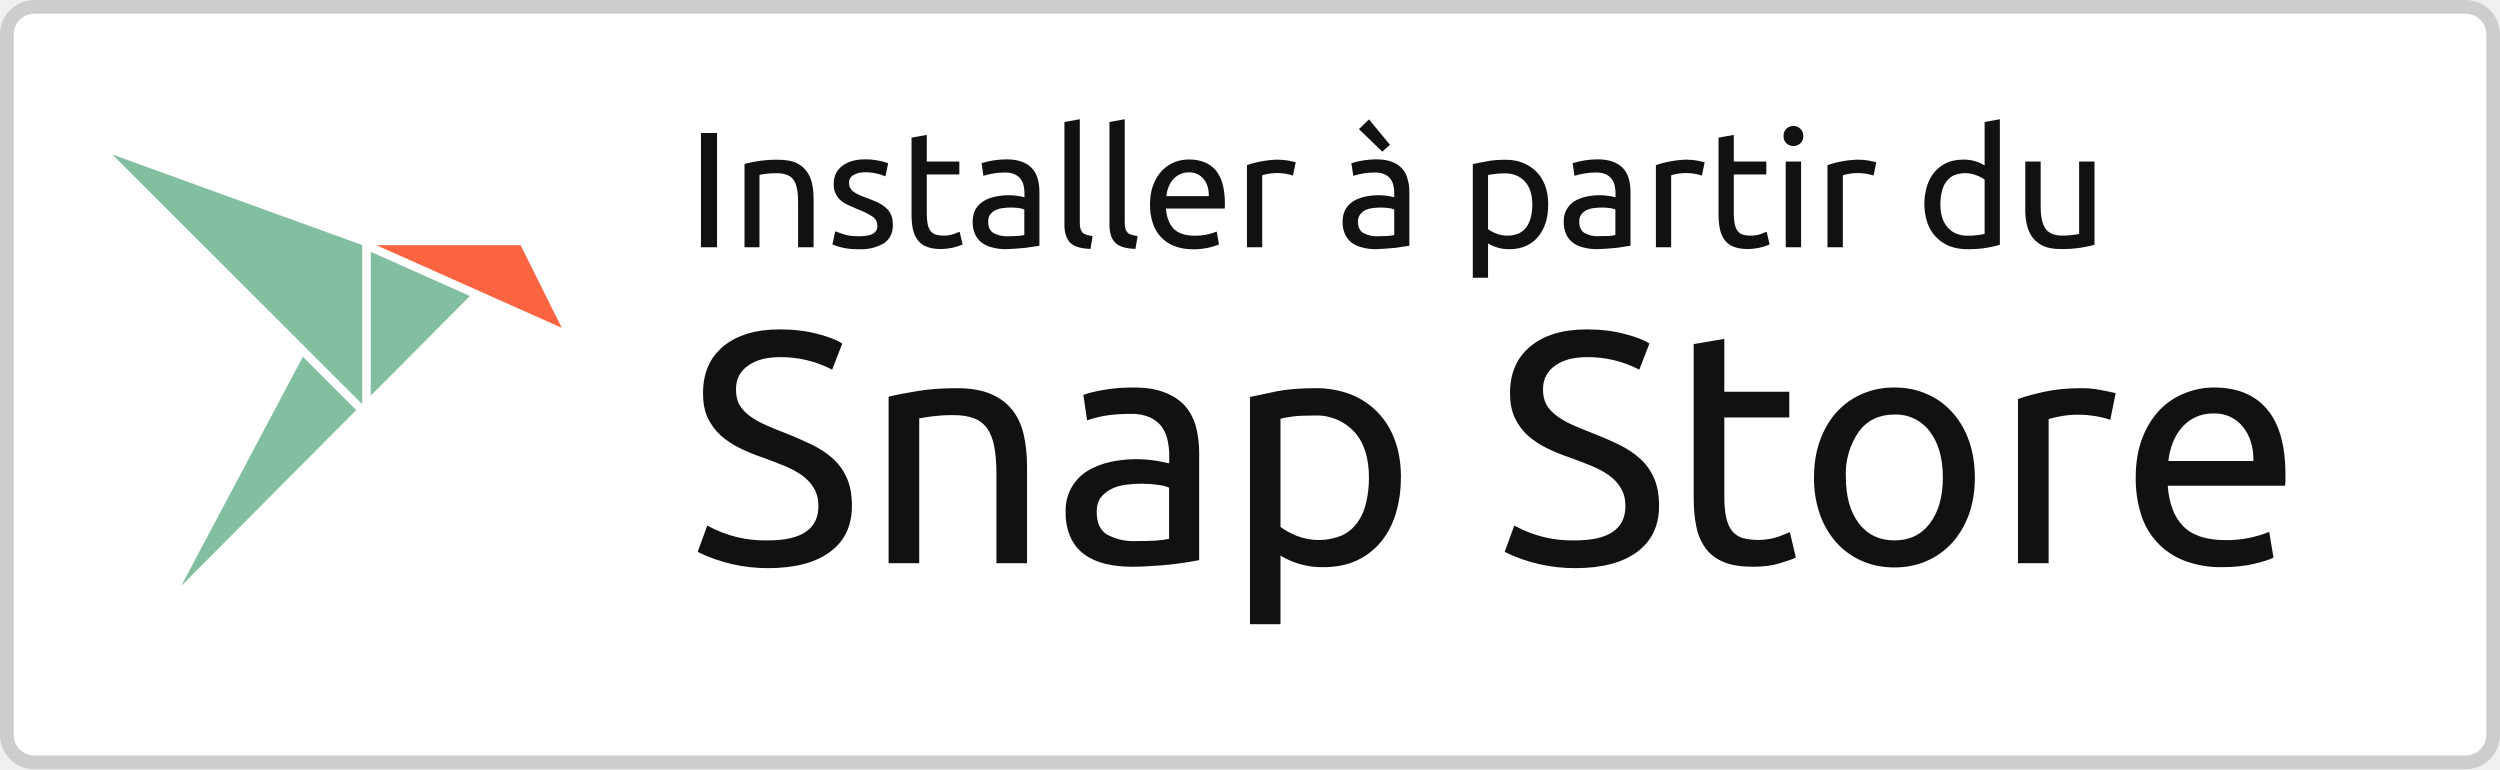
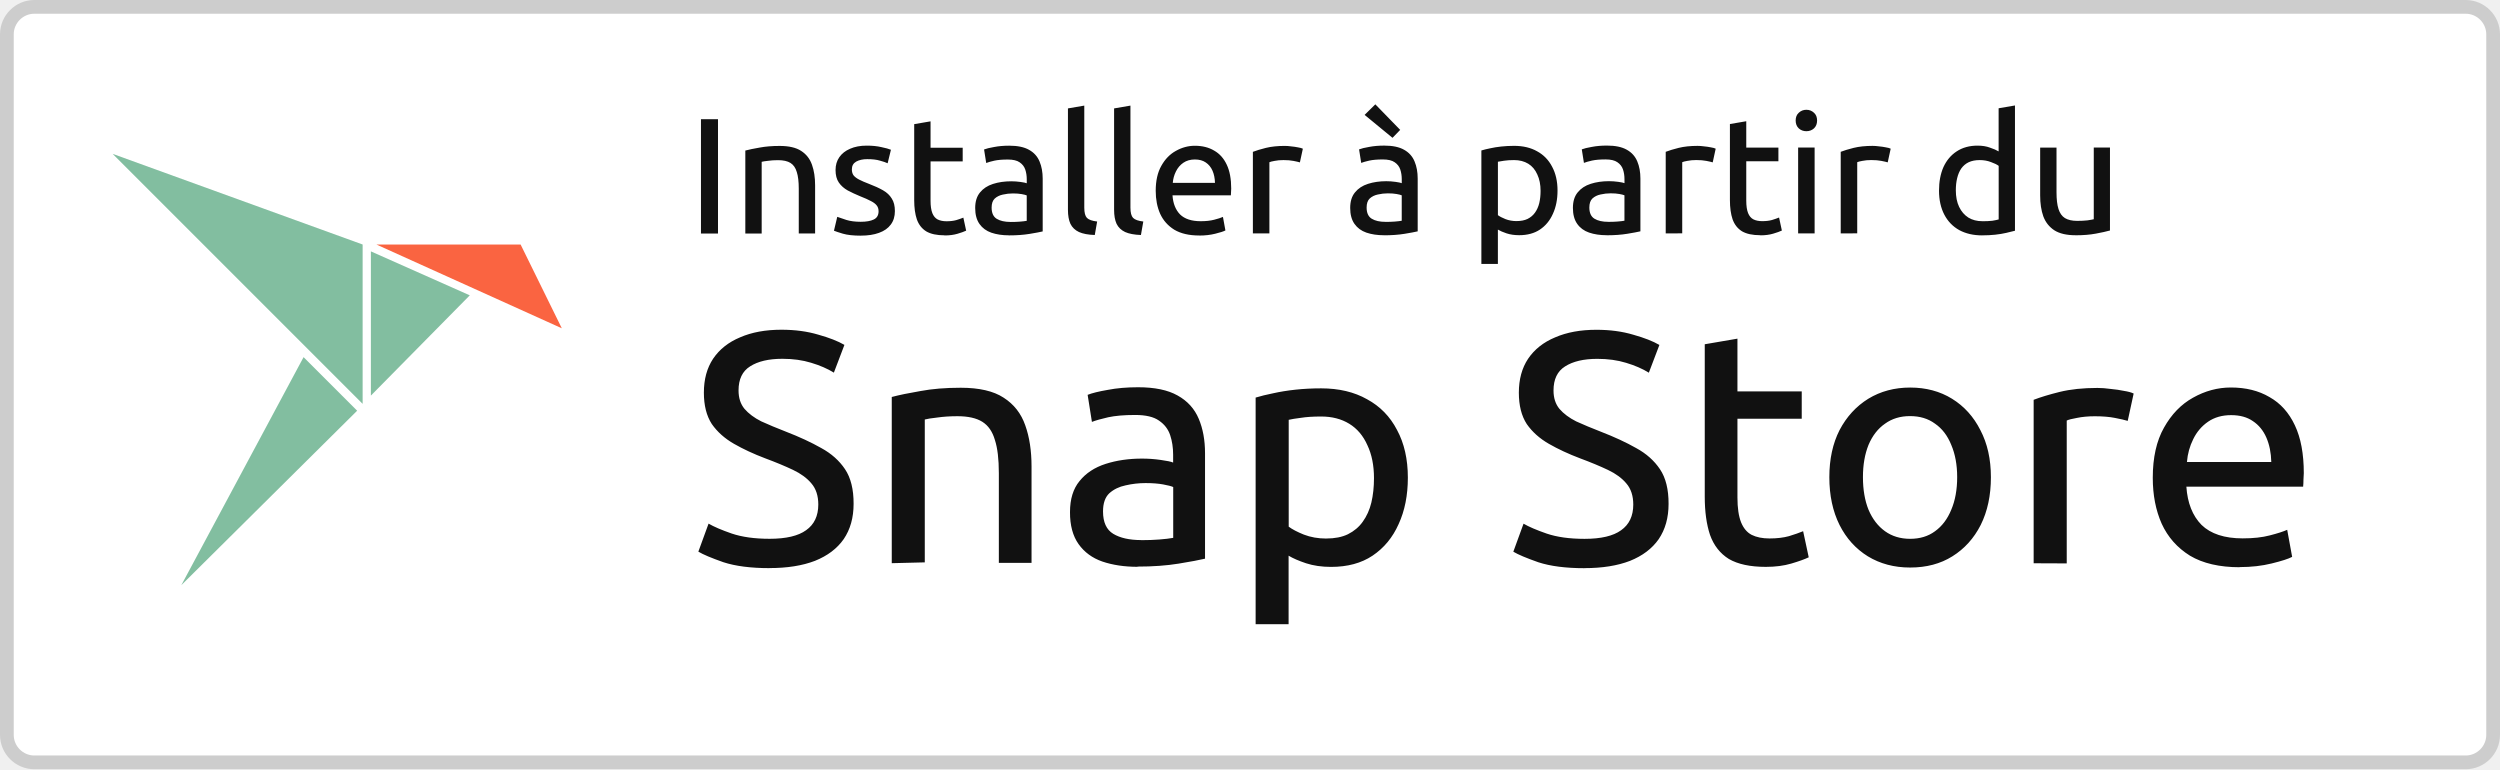
- <svg xmlns="http://www.w3.org/2000/svg" width="182" height="56">
-   <g fill="none" fill-rule="evenodd">
-     <rect stroke="#CDCDCD" fill="#FFF" x=".5" y=".5" width="181" height="55" rx="2" />
-     <g fill-rule="nonzero">
-       <path d="M26.99 28.8V18.33l7.22 3.22-7.22 7.25zM13.2 42.64l8.85-16.67 3.88 3.88-12.73 12.8zm-5.05-31.4l18.22 6.6v11.58L8.16 11.23z" fill="#82BEA0" />
-       <path fill="#FA6441" d="M37.9 17.85H27.4l13.5 6.02z" />
+ <svg xmlns="http://www.w3.org/2000/svg" id="a" enable-background="new 0 0 182 56" version="1.1" viewBox="0 0 182 56">
+   <style id="b" type="text/css">.st0 {
+ 			fill-rule: evenodd;
+ 			clip-rule: evenodd;
+ 			fill: #FFFFFF;
+ 			stroke: #CDCDCD;
+ 		}
+ 
+ 		.st1 {
+ 			fill: #82BEA0;
+ 		}
+ 
+ 		.st2 {
+ 			fill: #FA6441;
+ 		}
+ 
+ 		.st3 {
+ 			fill: #111111;
+ 		}
+ 
+ 		.st4 {
+ 			font-family: 'Ubuntu';
+ 		}
+ 
+ 		.st5 {
+ 			font-size: 12px;
+ 			font-weight: 500;
+ 		}
+ 
+ 		.st6 {
+ 			font-size: 24px;
+ 			font-weight: 500;
+ 		}</style>
+   <g id="e">
+     <g id="f">
+       <path id="g" class="st0" d="m2.5 0.5h177c1.1 0 2 0.9 2 2v51c0 1.1-0.9 2-2 2h-177c-1.1 0-2-0.9-2-2v-51c0-1.1 0.9-2 2-2z" />
+       <g id="h" transform="translate(8 11)">
+         <path id="i" class="st1" d="M19,17.8V7.3l7.2,3.2L19,17.8z M5.2,31.6L14.1,15l3.9,3.9L5.2,31.6z M0.2,0.2l18.2,6.6v11.6     L0.2,0.2z" />
+         <polygon id="j" class="st2" points="29.9 6.8 19.4 6.8 32.9 12.9" />
+       </g>
+       <path id="k" class="st3 st4 st5" transform="translate(50,17)" d="m1.03 0v-8.32h1.24v8.32zm3.23 0v-6.04q0.408-0.108 1.04-0.216 0.636-0.12 1.46-0.12 1.01 0 1.56 0.36 0.564 0.36 0.792 1.01 0.228 0.636 0.228 1.5v3.5h-1.19v-3.26q0-0.768-0.144-1.21-0.132-0.456-0.456-0.66t-0.912-0.204q-0.396 0-0.732 0.048-0.324 0.036-0.456 0.072v5.22zm8.41 0.156q-0.816 0-1.31-0.144-0.48-0.144-0.648-0.216l0.24-1.01q0.24 0.084 0.672 0.228 0.432 0.132 1.04 0.132t0.948-0.168q0.348-0.168 0.348-0.6 0-0.264-0.144-0.432-0.132-0.168-0.42-0.312-0.288-0.156-0.78-0.348-0.492-0.204-0.9-0.42-0.408-0.228-0.648-0.576t-0.24-0.912q0-0.54 0.276-0.936t0.78-0.612q0.516-0.228 1.21-0.228 0.612 0 1.07 0.108 0.468 0.096 0.696 0.192l-0.24 0.984q-0.204-0.096-0.564-0.192-0.348-0.108-0.924-0.108-0.48 0-0.804 0.18-0.312 0.18-0.312 0.564 0 0.264 0.12 0.432 0.132 0.168 0.408 0.312t0.72 0.312q0.6 0.228 1.02 0.468t0.636 0.6q0.228 0.348 0.228 0.912 0 0.588-0.3 0.984-0.288 0.396-0.852 0.6-0.552 0.204-1.33 0.204zm6.1-0.024q-0.852 0-1.34-0.288-0.48-0.3-0.684-0.876-0.192-0.576-0.192-1.39v-5.54l1.19-0.204v1.92h2.34v0.996h-2.34v2.87q0 0.564 0.132 0.9 0.132 0.324 0.384 0.456 0.264 0.132 0.648 0.132 0.408 0 0.708-0.084 0.312-0.096 0.516-0.18l0.204 0.948q-0.228 0.108-0.636 0.228t-0.924 0.12zm4.68 0q-0.72 0-1.28-0.192-0.552-0.192-0.864-0.636t-0.312-1.16q0-0.708 0.348-1.13 0.348-0.432 0.948-0.624t1.33-0.192q0.336 0 0.672 0.048 0.348 0.048 0.456 0.096v-0.288q0-0.384-0.108-0.708t-0.408-0.528q-0.288-0.204-0.864-0.204-0.6 0-0.984 0.084-0.372 0.084-0.588 0.168l-0.156-0.984q0.24-0.096 0.732-0.18 0.492-0.096 1.1-0.096 0.912 0 1.44 0.3 0.54 0.3 0.768 0.852 0.228 0.54 0.228 1.25v3.84q-0.3 0.072-0.96 0.18t-1.5 0.108zm0.12-0.972q0.372 0 0.672-0.024 0.312-0.024 0.504-0.06v-1.85q-0.108-0.048-0.372-0.096t-0.636-0.048-0.732 0.084q-0.348 0.072-0.588 0.288-0.228 0.216-0.228 0.66 0 0.588 0.372 0.816t1.01 0.228zm6.13 0.948q-0.72-0.024-1.15-0.216-0.432-0.204-0.624-0.6-0.18-0.396-0.18-1.02v-7.38l1.19-0.204v7.43q0 0.54 0.192 0.744 0.204 0.204 0.744 0.264zm3.36 0q-0.72-0.024-1.15-0.216-0.432-0.204-0.624-0.6-0.18-0.396-0.18-1.02v-7.38l1.19-0.204v7.43q0 0.54 0.192 0.744 0.204 0.204 0.744 0.264zm4.24 0.036q-1.1 0-1.81-0.42-0.696-0.432-1.03-1.16-0.324-0.732-0.324-1.67 0-1.1 0.408-1.82 0.408-0.732 1.06-1.09 0.66-0.372 1.38-0.372 0.816 0 1.4 0.348 0.6 0.336 0.924 1.03 0.324 0.684 0.324 1.74 0 0.108-0.012 0.24 0 0.132-0.012 0.252h-4.25q0.06 0.888 0.552 1.39 0.504 0.492 1.5 0.492 0.576 0 0.984-0.108 0.42-0.108 0.636-0.204l0.18 0.984q-0.204 0.108-0.744 0.24-0.528 0.132-1.16 0.132zm-1.92-3.83h3.07q-0.012-0.504-0.18-0.888t-0.492-0.6q-0.312-0.216-0.792-0.216-0.492 0-0.84 0.24t-0.54 0.636q-0.192 0.384-0.228 0.828zm5.83 3.68v-5.94q0.372-0.144 0.948-0.288 0.588-0.144 1.37-0.144 0.228 0 0.48 0.036 0.264 0.024 0.492 0.072 0.228 0.036 0.348 0.096l-0.216 0.996q-0.156-0.048-0.468-0.108-0.3-0.06-0.732-0.06-0.36 0-0.648 0.06-0.276 0.048-0.372 0.096v5.18zm9.54 0.132q-0.72 0-1.28-0.192-0.552-0.192-0.864-0.636t-0.312-1.16q0-0.708 0.348-1.13 0.348-0.432 0.948-0.624t1.33-0.192q0.336 0 0.672 0.048 0.348 0.048 0.456 0.096v-0.288q0-0.384-0.108-0.708t-0.408-0.528q-0.288-0.204-0.864-0.204-0.6 0-0.984 0.084-0.372 0.084-0.588 0.168l-0.156-0.984q0.24-0.096 0.732-0.18 0.492-0.096 1.1-0.096 0.912 0 1.44 0.3 0.54 0.3 0.768 0.852 0.228 0.54 0.228 1.25v3.84q-0.3 0.072-0.96 0.18t-1.5 0.108zm0.12-0.972q0.372 0 0.672-0.024 0.312-0.024 0.504-0.06v-1.85q-0.108-0.048-0.372-0.096t-0.636-0.048-0.732 0.084q-0.348 0.072-0.588 0.288-0.228 0.216-0.228 0.66 0 0.588 0.372 0.816t1.01 0.228zm0.504-6.12-2.03-1.67 0.78-0.768 1.81 1.86zm6.47 9.18v-8.26q0.276-0.084 0.636-0.156 0.372-0.084 0.816-0.132t0.936-0.048q0.972 0 1.67 0.396 0.708 0.384 1.09 1.12 0.396 0.732 0.396 1.74 0 0.96-0.336 1.69-0.324 0.732-0.948 1.15-0.612 0.408-1.51 0.408-0.504 0-0.912-0.132-0.396-0.132-0.636-0.276v2.5zm2.57-3.12q0.468 0 0.792-0.156 0.336-0.168 0.54-0.456 0.216-0.3 0.312-0.696 0.096-0.408 0.096-0.888 0-0.696-0.24-1.2-0.228-0.516-0.66-0.78t-1.03-0.264q-0.432 0-0.732 0.048-0.288 0.036-0.444 0.072v3.89q0.192 0.144 0.552 0.288 0.372 0.144 0.816 0.144zm6.55 1.03q-0.72 0-1.28-0.192-0.552-0.192-0.864-0.636t-0.312-1.16q0-0.708 0.348-1.13 0.348-0.432 0.948-0.624t1.33-0.192q0.336 0 0.672 0.048 0.348 0.048 0.456 0.096v-0.288q0-0.384-0.108-0.708t-0.408-0.528q-0.288-0.204-0.864-0.204-0.6 0-0.984 0.084-0.372 0.084-0.588 0.168l-0.156-0.984q0.24-0.096 0.732-0.18 0.492-0.096 1.1-0.096 0.912 0 1.44 0.3 0.54 0.3 0.768 0.852 0.228 0.54 0.228 1.25v3.84q-0.3 0.072-0.96 0.18t-1.5 0.108zm0.12-0.972q0.372 0 0.672-0.024 0.312-0.024 0.504-0.06v-1.85q-0.108-0.048-0.372-0.096t-0.636-0.048-0.732 0.084q-0.348 0.072-0.588 0.288-0.228 0.216-0.228 0.66 0 0.588 0.372 0.816t1.01 0.228zm4.18 0.84v-5.94q0.372-0.144 0.948-0.288 0.588-0.144 1.37-0.144 0.228 0 0.48 0.036 0.264 0.024 0.492 0.072 0.228 0.036 0.348 0.096l-0.216 0.996q-0.156-0.048-0.468-0.108-0.3-0.06-0.732-0.06-0.36 0-0.648 0.06-0.276 0.048-0.372 0.096v5.18zm6.89 0.132q-0.852 0-1.34-0.288-0.48-0.3-0.684-0.876-0.192-0.576-0.192-1.39v-5.54l1.19-0.204v1.92h2.34v0.996h-2.34v2.87q0 0.564 0.132 0.9 0.132 0.324 0.384 0.456 0.264 0.132 0.648 0.132 0.408 0 0.708-0.084 0.312-0.096 0.516-0.18l0.204 0.948q-0.228 0.108-0.636 0.228t-0.924 0.12zm2.75-0.132v-6.25h1.2v6.25zm0.6-7.44q-0.324 0-0.552-0.204-0.228-0.216-0.228-0.576t0.228-0.564q0.228-0.216 0.552-0.216t0.552 0.216q0.228 0.204 0.228 0.564t-0.228 0.576q-0.228 0.204-0.552 0.204zm2.5 7.44v-5.94q0.372-0.144 0.948-0.288 0.588-0.144 1.37-0.144 0.228 0 0.48 0.036 0.264 0.024 0.492 0.072 0.228 0.036 0.348 0.096l-0.216 0.996q-0.156-0.048-0.468-0.108-0.3-0.06-0.732-0.06-0.36 0-0.648 0.06-0.276 0.048-0.372 0.096v5.18zm10.3 0.144q-0.96 0-1.67-0.384-0.708-0.396-1.09-1.13t-0.384-1.74q0-0.984 0.324-1.72 0.336-0.732 0.96-1.14 0.636-0.42 1.52-0.42 0.516 0 0.9 0.144 0.396 0.132 0.636 0.276v-3.14l1.19-0.204v9.12q-0.264 0.072-0.636 0.156-0.36 0.084-0.804 0.132t-0.948 0.048zm0.012-1.03q0.432 0 0.732-0.036 0.3-0.048 0.456-0.096v-3.9q-0.192-0.144-0.564-0.276-0.372-0.144-0.816-0.144-0.468 0-0.804 0.156-0.324 0.156-0.54 0.456-0.204 0.3-0.3 0.708-0.096 0.396-0.096 0.876 0 0.708 0.24 1.21t0.672 0.78q0.432 0.264 1.02 0.264zm6.79 1.02q-0.984 0-1.55-0.36-0.564-0.372-0.804-1.02-0.228-0.648-0.228-1.51v-3.49h1.19v3.26q0 0.756 0.144 1.21 0.144 0.456 0.468 0.66 0.336 0.204 0.9 0.204 0.396 0 0.732-0.036 0.336-0.048 0.468-0.084v-5.22h1.18v6.04q-0.384 0.108-1.03 0.228-0.636 0.12-1.46 0.12z" fill="#111" aria-label="Installer à partir du" />
+       <path id="l" class="st3 st4 st6" transform="translate(50,41)" d="m6.02 0.36q-2.04 0-3.36-0.432-1.3-0.456-1.82-0.768l0.744-2.04q0.576 0.336 1.68 0.72 1.13 0.384 2.76 0.384 1.8 0 2.66-0.624 0.888-0.624 0.888-1.87 0-0.96-0.504-1.54-0.48-0.576-1.34-0.984t-2.02-0.84q-1.27-0.48-2.28-1.06t-1.61-1.44q-0.576-0.888-0.576-2.28 0-1.46 0.672-2.47 0.696-1.03 1.97-1.56 1.27-0.552 3-0.552 1.49 0 2.69 0.36 1.2 0.336 1.9 0.744l-0.768 2.02q-0.696-0.432-1.66-0.72-0.936-0.288-2.09-0.288-1.49 0-2.35 0.552-0.84 0.528-0.84 1.75 0 0.816 0.432 1.34 0.456 0.528 1.22 0.912 0.792 0.36 1.78 0.744 1.49 0.576 2.59 1.2 1.1 0.6 1.73 1.54t0.624 2.52q0 1.51-0.72 2.57-0.72 1.03-2.09 1.58-1.37 0.528-3.31 0.528zm8.9-0.36v-12.1q0.816-0.216 2.09-0.432 1.27-0.24 2.93-0.24 2.02 0 3.12 0.72 1.13 0.72 1.58 2.02 0.456 1.27 0.456 3v7.01h-2.38v-6.53q0-1.54-0.288-2.42-0.264-0.912-0.912-1.32t-1.82-0.408q-0.792 0-1.46 0.096-0.648 0.072-0.912 0.144v10.4zm17.9 0.264q-1.44 0-2.57-0.384-1.1-0.384-1.73-1.27t-0.624-2.33q0-1.42 0.696-2.26 0.696-0.864 1.9-1.25t2.66-0.384q0.672 0 1.34 0.096 0.696 0.096 0.912 0.192v-0.576q0-0.768-0.216-1.42t-0.816-1.06q-0.576-0.408-1.73-0.408-1.2 0-1.97 0.168-0.744 0.168-1.18 0.336l-0.312-1.97q0.48-0.192 1.46-0.36 0.984-0.192 2.21-0.192 1.82 0 2.88 0.6 1.08 0.6 1.54 1.7 0.456 1.08 0.456 2.5v7.68q-0.6 0.144-1.92 0.36t-3 0.216zm0.24-1.94q0.744 0 1.34-0.048 0.624-0.048 1.01-0.12v-3.7q-0.216-0.096-0.744-0.192t-1.27-0.096-1.46 0.168q-0.696 0.144-1.18 0.576-0.456 0.432-0.456 1.32 0 1.18 0.744 1.63t2.02 0.456zm8.35 6.12v-16.5q0.552-0.168 1.27-0.312 0.744-0.168 1.63-0.264t1.87-0.096q1.94 0 3.34 0.792 1.42 0.768 2.18 2.23 0.792 1.46 0.792 3.48 0 1.92-0.672 3.38-0.648 1.46-1.9 2.3-1.22 0.816-3.02 0.816-1.01 0-1.82-0.264-0.792-0.264-1.27-0.552v4.99zm5.14-6.24q0.936 0 1.58-0.312 0.672-0.336 1.08-0.912 0.432-0.6 0.624-1.39 0.192-0.816 0.192-1.78 0-1.39-0.48-2.4-0.456-1.03-1.32-1.56t-2.06-0.528q-0.864 0-1.46 0.096-0.576 0.072-0.888 0.144v7.78q0.384 0.288 1.1 0.576 0.744 0.288 1.63 0.288zm18.8 2.16q-2.04 0-3.36-0.432-1.3-0.456-1.82-0.768l0.744-2.04q0.576 0.336 1.68 0.72 1.13 0.384 2.76 0.384 1.8 0 2.66-0.624 0.888-0.624 0.888-1.87 0-0.96-0.504-1.54-0.48-0.576-1.34-0.984t-2.02-0.84q-1.27-0.48-2.28-1.06t-1.61-1.44q-0.576-0.888-0.576-2.28 0-1.46 0.672-2.47 0.696-1.03 1.97-1.56 1.27-0.552 3-0.552 1.49 0 2.69 0.36 1.2 0.336 1.9 0.744l-0.768 2.02q-0.696-0.432-1.66-0.72-0.936-0.288-2.09-0.288-1.49 0-2.35 0.552-0.84 0.528-0.84 1.75 0 0.816 0.432 1.34 0.456 0.528 1.22 0.912 0.792 0.36 1.78 0.744 1.49 0.576 2.59 1.2 1.1 0.6 1.73 1.54t0.624 2.52q0 1.51-0.72 2.57-0.72 1.03-2.09 1.58-1.37 0.528-3.31 0.528zm13.2-0.096q-1.7 0-2.69-0.576-0.96-0.6-1.37-1.75-0.384-1.15-0.384-2.78v-11.1l2.38-0.408v3.84h4.68v1.99h-4.68v5.74q0 1.13 0.264 1.8 0.264 0.648 0.768 0.912 0.528 0.264 1.3 0.264 0.816 0 1.42-0.168 0.624-0.192 1.03-0.36l0.408 1.9q-0.456 0.216-1.27 0.456t-1.85 0.24zm10.5 0.048q-1.73 0-3.07-0.816-1.32-0.816-2.06-2.28-0.744-1.49-0.744-3.48 0-1.97 0.744-3.43 0.768-1.46 2.09-2.28 1.34-0.816 3.05-0.816 1.73 0 3.05 0.816t2.06 2.28q0.768 1.46 0.768 3.43 0 1.99-0.744 3.48-0.744 1.46-2.06 2.28-1.3 0.816-3.07 0.816zm0-2.09q1.08 0 1.82-0.552 0.768-0.552 1.18-1.56 0.432-1.01 0.432-2.38 0-1.34-0.432-2.35-0.408-1.01-1.18-1.54-0.744-0.552-1.82-0.552-1.06 0-1.82 0.552-0.768 0.528-1.2 1.54-0.408 1.01-0.408 2.35 0 1.37 0.408 2.38 0.432 1.01 1.2 1.56t1.82 0.552zm9 1.78v-11.9q0.744-0.288 1.9-0.576 1.18-0.288 2.74-0.288 0.456 0 0.96 0.072 0.528 0.048 0.984 0.144 0.456 0.072 0.696 0.192l-0.432 1.99q-0.312-0.096-0.936-0.216-0.6-0.12-1.46-0.12-0.72 0-1.3 0.12-0.552 0.096-0.744 0.192v10.4zm15 0.288q-2.21 0-3.62-0.84-1.39-0.864-2.06-2.33-0.648-1.46-0.648-3.34 0-2.21 0.816-3.65 0.816-1.46 2.11-2.18 1.32-0.744 2.76-0.744 1.63 0 2.81 0.696 1.2 0.672 1.85 2.06 0.648 1.37 0.648 3.48 0 0.216-0.024 0.48 0 0.264-0.024 0.504h-8.5q0.12 1.78 1.1 2.78 1.01 0.984 3 0.984 1.15 0 1.97-0.216 0.84-0.216 1.27-0.408l0.36 1.97q-0.408 0.216-1.49 0.48-1.06 0.264-2.33 0.264zm-3.84-7.66h6.14q-0.024-1.01-0.36-1.78t-0.984-1.2q-0.624-0.432-1.58-0.432-0.984 0-1.68 0.48t-1.08 1.27q-0.384 0.768-0.456 1.66z" fill="#111" aria-label="Snap Store" />
    </g>
-     <path d="M51.03 9.68h1.17V18h-1.17V9.68zm3.16 2.26a8.82 8.82 0 012.48-.31c.5 0 .91.07 1.24.2.33.15.59.34.78.6.2.25.34.55.42.9.08.35.12.74.12 1.17V18H58.1v-3.26c0-.39-.02-.72-.08-.99-.05-.27-.13-.49-.25-.66a1.02 1.02 0 00-.48-.36 2.1 2.1 0 00-.75-.12 5.97 5.97 0 00-1.25.12V18H54.2v-6.06zm8.34 5.26c.45 0 .8-.06 1.01-.18a.6.6 0 00.33-.58c0-.27-.1-.49-.32-.65a5.14 5.14 0 00-1.07-.54l-.69-.3c-.22-.1-.41-.21-.57-.35-.16-.13-.29-.3-.38-.49-.1-.19-.15-.43-.15-.7 0-.56.2-1 .61-1.32.41-.32.97-.49 1.67-.49a4.67 4.67 0 011.02.1 4.79 4.79 0 01.67.18l-.2.96a3.64 3.64 0 00-1.49-.3c-.31 0-.58.06-.81.19a.62.62 0 00-.35.58c0 .13.02.25.08.36.05.1.13.2.24.28.1.08.24.16.4.23.16.08.35.15.57.23.3.11.56.22.8.33.23.11.43.24.59.38.16.14.29.32.38.52.09.2.13.46.13.75 0 .58-.21 1.01-.64 1.31a3.2 3.2 0 01-1.83.44 4.78 4.78 0 01-1.93-.34l.2-.96.61.21c.28.1.65.15 1.12.15zm4.94-5.44h2.37v.94h-2.37v2.88c0 .3.03.57.07.77.05.2.12.36.22.48s.22.2.36.25a2.37 2.37 0 001.31-.04l.43-.17.22.93a4.14 4.14 0 01-1.55.33c-.43 0-.78-.05-1.05-.16-.28-.1-.5-.27-.67-.49a1.95 1.95 0 01-.35-.8c-.07-.31-.1-.68-.1-1.1v-5.56l1.11-.2v1.94zm5.9 5.44l.7-.02c.2-.01.37-.04.5-.07v-1.86a1.43 1.43 0 00-.38-.1 4.34 4.34 0 00-1.2 0c-.18.02-.35.07-.5.14a1.1 1.1 0 00-.4.32c-.1.13-.15.3-.15.52 0 .4.12.68.38.83a2 2 0 001.04.24zm-.1-5.6c.45 0 .82.06 1.13.18.31.11.56.28.75.49.18.21.32.46.4.76.08.29.12.61.12.96v3.9a115 115 0 01-.99.15 22.5 22.5 0 01-1.45.1c-.35 0-.67-.04-.97-.12-.3-.07-.55-.18-.77-.34a1.57 1.57 0 01-.5-.62 2.16 2.16 0 01-.18-.92c0-.34.07-.64.2-.89.15-.25.34-.45.58-.6.24-.15.52-.26.84-.33a4.58 4.58 0 012.15.04v-.3c0-.2-.02-.37-.06-.55a1.25 1.25 0 00-.22-.48 1.1 1.1 0 00-.43-.34 1.67 1.67 0 00-.7-.13 5.27 5.27 0 00-1.58.24l-.13-.92a6.22 6.22 0 011.81-.28zm6.12 6.52c-.69-.02-1.18-.16-1.47-.44-.28-.28-.43-.72-.43-1.31V8.88l1.12-.2v7.5c0 .2.01.34.05.46.03.12.08.22.15.3.07.06.17.12.29.15.12.04.27.07.44.1l-.15.93zm3.27 0c-.68-.02-1.17-.16-1.46-.44-.29-.28-.43-.72-.43-1.31V8.88l1.11-.2v7.5c0 .2.02.34.05.46.03.12.09.22.16.3.07.06.17.12.29.15.12.04.26.07.44.1l-.16.93zm1.06-3.23c0-.55.08-1.03.24-1.44.16-.42.37-.76.64-1.03.26-.27.56-.48.9-.61.35-.14.7-.2 1.06-.2.84 0 1.49.26 1.94.78.44.52.67 1.32.67 2.4v.18l-.01.21h-4.28c.05.65.24 1.14.57 1.48.33.33.84.5 1.53.5a4.1 4.1 0 001.6-.3l.16.94a5.08 5.08 0 01-1.87.35c-.55 0-1.02-.09-1.42-.25a2.63 2.63 0 01-1.54-1.7c-.13-.4-.19-.84-.19-1.3zm4.28-.61c.01-.5-.11-.92-.37-1.24a1.3 1.3 0 00-1.08-.49 1.47 1.47 0 00-1.17.54 1.8 1.8 0 00-.32.55c-.08.21-.13.42-.15.64H88zm5.08-2.65a3.47 3.47 0 01.7.06 10.46 10.46 0 01.55.12l-.2.97a3.74 3.74 0 00-2.24-.02V18h-1.11v-5.98a7.59 7.59 0 012.3-.4zm7.21 5.57l.7-.02c.2-.01.38-.04.51-.07v-1.86a1.43 1.43 0 00-.39-.1 4.34 4.34 0 00-1.18 0c-.2.02-.36.07-.52.14a1.1 1.1 0 00-.39.32c-.1.13-.16.3-.16.52 0 .4.13.68.39.83a2 2 0 001.04.24zm-.1-5.6c.45 0 .83.06 1.14.18.3.11.56.28.74.49.2.21.33.46.4.76.09.29.13.61.13.96v3.9a114.98 114.98 0 01-.99.15 22.51 22.51 0 01-1.45.1c-.35 0-.68-.04-.97-.12-.3-.07-.55-.18-.77-.34a1.57 1.57 0 01-.5-.62 2.16 2.16 0 01-.18-.92c0-.34.07-.64.2-.89.15-.25.34-.45.58-.6.24-.15.52-.26.84-.33a4.58 4.58 0 012.14.04v-.3c0-.2-.02-.37-.06-.55a1.25 1.25 0 00-.21-.48 1.1 1.1 0 00-.43-.34 1.67 1.67 0 00-.7-.13 5.27 5.27 0 00-1.58.24l-.14-.92a6.22 6.22 0 011.81-.28zm-.53-2.91l1.53 1.85-.56.5-1.7-1.64.73-.71zm11.89 6.2c0-.73-.18-1.29-.54-1.68-.36-.39-.84-.59-1.44-.59a6.59 6.59 0 00-1.24.12v3.94c.14.11.33.22.59.32a2.21 2.21 0 001.66-.01c.23-.12.42-.28.56-.48.14-.2.25-.45.31-.72.07-.28.1-.58.1-.9zm1.16 0c0 .47-.06.91-.18 1.31-.13.4-.31.74-.55 1.03-.24.29-.53.51-.88.67-.35.16-.75.24-1.2.24a2.9 2.9 0 01-1.57-.42v2.5h-1.11v-8.27c.26-.06.59-.13.99-.2.4-.08.85-.12 1.37-.12.48 0 .91.07 1.3.23a2.78 2.78 0 011.61 1.67c.15.4.22.86.22 1.36zm3.69 2.3l.7-.01c.2-.01.37-.04.5-.07v-1.86a1.43 1.43 0 00-.38-.1 4.34 4.34 0 00-1.19 0c-.19.02-.36.07-.52.14a1.1 1.1 0 00-.39.32c-.1.13-.15.3-.15.52 0 .4.13.68.38.83a2 2 0 001.05.24zm-.1-5.59c.45 0 .83.06 1.13.18.31.11.56.28.75.49.19.21.32.46.4.76.08.29.12.61.12.96v3.9a114.98 114.98 0 01-.98.15 22.51 22.51 0 01-1.46.1c-.35 0-.67-.04-.97-.12-.3-.07-.55-.18-.77-.34a1.57 1.57 0 01-.5-.62 2.16 2.16 0 01-.18-.92 1.67 1.67 0 01.78-1.49c.24-.15.52-.26.84-.33a4.58 4.58 0 012.15.04v-.3c0-.2-.02-.37-.06-.55a1.25 1.25 0 00-.22-.48 1.1 1.1 0 00-.42-.34 1.67 1.67 0 00-.7-.13 5.27 5.27 0 00-1.59.24l-.13-.92a6.22 6.22 0 011.81-.28zm6.55.03a3.47 3.47 0 01.7.06 10.46 10.46 0 01.55.12l-.2.97a3.74 3.74 0 00-2.24-.02V18h-1.11v-5.98a7.59 7.59 0 012.3-.4zm3.37.13h2.37v.94h-2.37v2.88c0 .3.03.57.08.77.04.2.12.36.21.48.1.12.22.2.36.25a2.37 2.37 0 001.31-.04l.43-.17.22.93a4.14 4.14 0 01-1.55.33c-.42 0-.77-.05-1.05-.16-.28-.1-.5-.27-.67-.49a1.95 1.95 0 01-.35-.8c-.07-.31-.1-.68-.1-1.1v-5.56l1.11-.2v1.94zm4.9 6.24H130v-6.24h1.12V18zm-.56-7.37a.7.7 0 01-.72-.73.7.7 0 01.72-.73c.2 0 .37.06.5.2a.7.7 0 01.22.53.7.7 0 01-.72.73zm4.78 1a3.47 3.47 0 01.7.06 10.46 10.46 0 01.55.12l-.19.97a3.74 3.74 0 00-2.24-.02V18h-1.12v-5.98a7.59 7.59 0 012.3-.4zm9.14 1.45a2.3 2.3 0 00-.6-.32 2.21 2.21 0 00-1.65.01 1.5 1.5 0 00-.56.48c-.15.2-.25.45-.31.73-.07.28-.1.58-.1.9 0 .73.18 1.29.54 1.69.36.4.84.59 1.44.59a5.75 5.75 0 001.24-.13v-3.95zm0-4.2l1.11-.2v9.14a7.86 7.86 0 01-2.36.32 3.5 3.5 0 01-1.3-.22 2.78 2.78 0 01-1.61-1.68 4.44 4.44 0 01-.04-2.68c.13-.4.3-.74.55-1.03.24-.29.53-.51.88-.67.35-.16.75-.24 1.2-.24a2.9 2.9 0 011.57.42V8.88zm8 8.94a8.71 8.71 0 01-2.47.31c-.48 0-.89-.07-1.21-.2-.33-.15-.6-.35-.8-.6-.2-.26-.34-.56-.43-.9a4.72 4.72 0 01-.13-1.17v-3.5h1.12v3.26c0 .76.12 1.3.36 1.64.24.32.64.49 1.2.49a5.97 5.97 0 001.24-.12v-5.27h1.12v6.06zM55.93 39.34c2.43 0 3.65-.83 3.65-2.5 0-.5-.11-.94-.33-1.3-.21-.36-.5-.67-.87-.94-.37-.26-.8-.49-1.26-.68-.48-.2-.98-.38-1.5-.58-.61-.2-1.19-.44-1.73-.7a6.05 6.05 0 01-1.42-.94c-.4-.36-.71-.79-.95-1.28-.23-.5-.34-1.1-.34-1.8 0-1.46.5-2.6 1.48-3.41 1-.82 2.36-1.23 4.1-1.23 1.02 0 1.93.11 2.76.33.82.21 1.42.45 1.8.7l-.74 1.9a8.05 8.05 0 00-3.82-.91c-.44 0-.86.05-1.24.14-.38.1-.72.24-1 .44-.3.19-.52.43-.7.73-.16.3-.24.64-.24 1.04 0 .45.08.83.26 1.13.18.3.42.57.74.8.32.24.7.45 1.12.64.42.2.9.38 1.4.58.72.28 1.38.57 1.98.86.6.29 1.12.63 1.56 1.03.44.4.78.88 1.02 1.43.24.55.36 1.22.36 2 0 1.46-.53 2.58-1.6 3.36-1.06.79-2.56 1.18-4.5 1.18a11.54 11.54 0 01-5.13-1.18l.7-1.92a8.63 8.63 0 004.44 1.08zm8.76-10.46c.51-.13 1.19-.26 2.04-.4.85-.15 1.82-.22 2.93-.22.99 0 1.81.14 2.47.42.65.28 1.18.67 1.57 1.17.4.5.67 1.11.83 1.81.16.7.24 1.48.24 2.33V41h-2.23v-6.53c0-.77-.06-1.42-.16-1.97-.1-.54-.28-.98-.52-1.32a2.04 2.04 0 00-.96-.73c-.4-.15-.9-.23-1.48-.23a11.93 11.93 0 00-2.1.17l-.4.07V41h-2.23V28.88zm18 10.51c.53 0 1-.01 1.4-.03.41-.03.75-.07 1.02-.14V35.5a2.86 2.86 0 00-.78-.2 8.68 8.68 0 00-2.37-.01 3.3 3.3 0 00-1.04.3c-.3.15-.57.36-.78.62-.2.27-.3.61-.3 1.05 0 .8.25 1.35.76 1.66a4 4 0 002.09.47zm-.2-11.18c.9 0 1.66.11 2.27.35.62.23 1.12.56 1.5.98.37.42.64.93.8 1.51.16.59.24 1.23.24 1.93v7.8l-.8.14a23.37 23.37 0 01-2.58.28c-.5.04-1 .06-1.5.06-.7 0-1.35-.07-1.94-.21-.6-.15-1.1-.37-1.54-.69a3.13 3.13 0 01-1-1.23 4.33 4.33 0 01-.36-1.85 3.35 3.35 0 011.56-2.98c.48-.3 1.04-.52 1.68-.67a9.16 9.16 0 013.4-.08 40.87 40.87 0 01.9.18v-.63c0-.36-.05-.73-.13-1.09a2.5 2.5 0 00-.43-.96c-.2-.28-.5-.5-.85-.67a3.34 3.34 0 00-1.4-.25c-.74 0-1.39.05-1.94.15-.55.1-.96.22-1.23.33l-.27-1.85c.29-.13.77-.25 1.44-.37.67-.12 1.4-.18 2.19-.18zm17.17 6.57c0-1.45-.36-2.57-1.08-3.36a3.72 3.72 0 00-2.88-1.17c-.68 0-1.2.02-1.58.07-.37.05-.67.1-.9.17v7.87c.28.22.67.44 1.18.65a4.42 4.42 0 003.32-.04c.46-.23.83-.55 1.12-.96.29-.4.5-.89.62-1.44.13-.55.2-1.15.2-1.79zm2.32 0a8.8 8.8 0 01-.37 2.62c-.25.8-.61 1.49-1.09 2.06a4.96 4.96 0 01-1.76 1.35c-.7.32-1.5.48-2.4.48a5.8 5.8 0 01-3.14-.84v4.99H91V28.9l1.98-.42c.8-.15 1.71-.22 2.75-.22a7 7 0 012.6.45 5.55 5.55 0 013.22 3.35c.3.8.44 1.72.44 2.72zm12.7 4.56c2.43 0 3.65-.83 3.65-2.5 0-.5-.11-.94-.33-1.3-.21-.36-.5-.67-.87-.94-.37-.26-.79-.49-1.26-.68-.47-.2-.97-.38-1.5-.58-.61-.2-1.19-.44-1.73-.7a6.05 6.05 0 01-1.42-.94c-.4-.36-.71-.79-.94-1.28-.24-.5-.35-1.1-.35-1.8 0-1.46.5-2.6 1.49-3.41.99-.82 2.36-1.23 4.1-1.23 1 0 1.92.11 2.75.33.82.21 1.43.45 1.81.7l-.74 1.9a8.05 8.05 0 00-3.82-.91c-.45 0-.86.05-1.25.14-.38.1-.72.24-1 .44-.3.19-.52.43-.69.73-.17.3-.25.64-.25 1.04 0 .45.09.83.26 1.13.18.3.43.57.75.8.32.24.69.45 1.11.64.43.2.9.38 1.4.58.73.28 1.39.57 1.99.86.6.29 1.12.63 1.56 1.03.44.4.78.88 1.02 1.43.24.55.36 1.22.36 2 0 1.46-.54 2.58-1.6 3.36-1.06.79-2.56 1.18-4.5 1.18a11.54 11.54 0 01-5.14-1.18l.7-1.92a8.63 8.63 0 004.44 1.08zm10.85-10.82h4.73v1.87h-4.73v5.76c0 .63.05 1.14.14 1.55.1.4.24.73.43.96.2.23.44.4.72.5a4.74 4.74 0 002.63-.08l.85-.34.44 1.85c-.23.11-.62.25-1.18.42-.56.17-1.2.25-1.92.25-.85 0-1.55-.1-2.1-.32s-1-.54-1.33-.97a3.9 3.9 0 01-.71-1.6c-.14-.63-.2-1.36-.2-2.2V25.05l2.23-.38v3.86zm18.24 6.24c0 1-.15 1.89-.43 2.69-.3.8-.7 1.49-1.22 2.06a5.33 5.33 0 01-1.86 1.33c-.72.32-1.5.47-2.35.47-.85 0-1.63-.15-2.35-.47a5.33 5.33 0 01-1.86-1.33 6.15 6.15 0 01-1.21-2.06 7.9 7.9 0 01-.43-2.69c0-.98.14-1.87.43-2.68.29-.8.69-1.5 1.21-2.07a5.33 5.33 0 011.86-1.33c.72-.32 1.5-.47 2.35-.47.85 0 1.63.15 2.35.47.72.3 1.34.75 1.86 1.33.52.57.93 1.27 1.22 2.07.28.81.43 1.7.43 2.68zm-2.33 0c0-1.4-.32-2.52-.95-3.35a3.08 3.08 0 00-2.58-1.23c-1.09 0-1.95.4-2.58 1.23a5.37 5.37 0 00-.95 3.35c0 1.4.32 2.52.95 3.35.63.82 1.5 1.23 2.58 1.23 1.09 0 1.95-.4 2.58-1.23.63-.83.95-1.94.95-3.35zm10.08-6.5a6.94 6.94 0 011.4.13 20.92 20.92 0 011.1.23l-.39 1.94a7.48 7.48 0 00-4.49-.05V41h-2.23V29.05c.53-.2 1.19-.37 1.97-.54.78-.17 1.66-.25 2.64-.25zm3.96 6.52c0-1.1.16-2.06.48-2.89.32-.82.74-1.5 1.27-2.05a5.16 5.16 0 011.83-1.22 5.7 5.7 0 012.1-.41c1.69 0 2.98.52 3.87 1.57.9 1.05 1.35 2.64 1.35 4.79v.37c0 .15-.01.3-.03.42h-8.54c.1 1.3.47 2.28 1.13 2.95.65.67 1.68 1.01 3.07 1.01a8.19 8.19 0 003.19-.6l.31 1.87c-.27.15-.75.3-1.43.46-.68.16-1.45.24-2.31.24a7.35 7.35 0 01-2.82-.5 5.26 5.26 0 01-3.1-3.4 8.68 8.68 0 01-.37-2.6zm8.57-1.22c.01-1-.24-1.84-.76-2.48a2.6 2.6 0 00-2.15-.98 2.94 2.94 0 00-2.35 1.08c-.27.32-.48.7-.63 1.1-.16.42-.26.85-.3 1.28h6.19z" fill="#111" />
  </g>
</svg>
